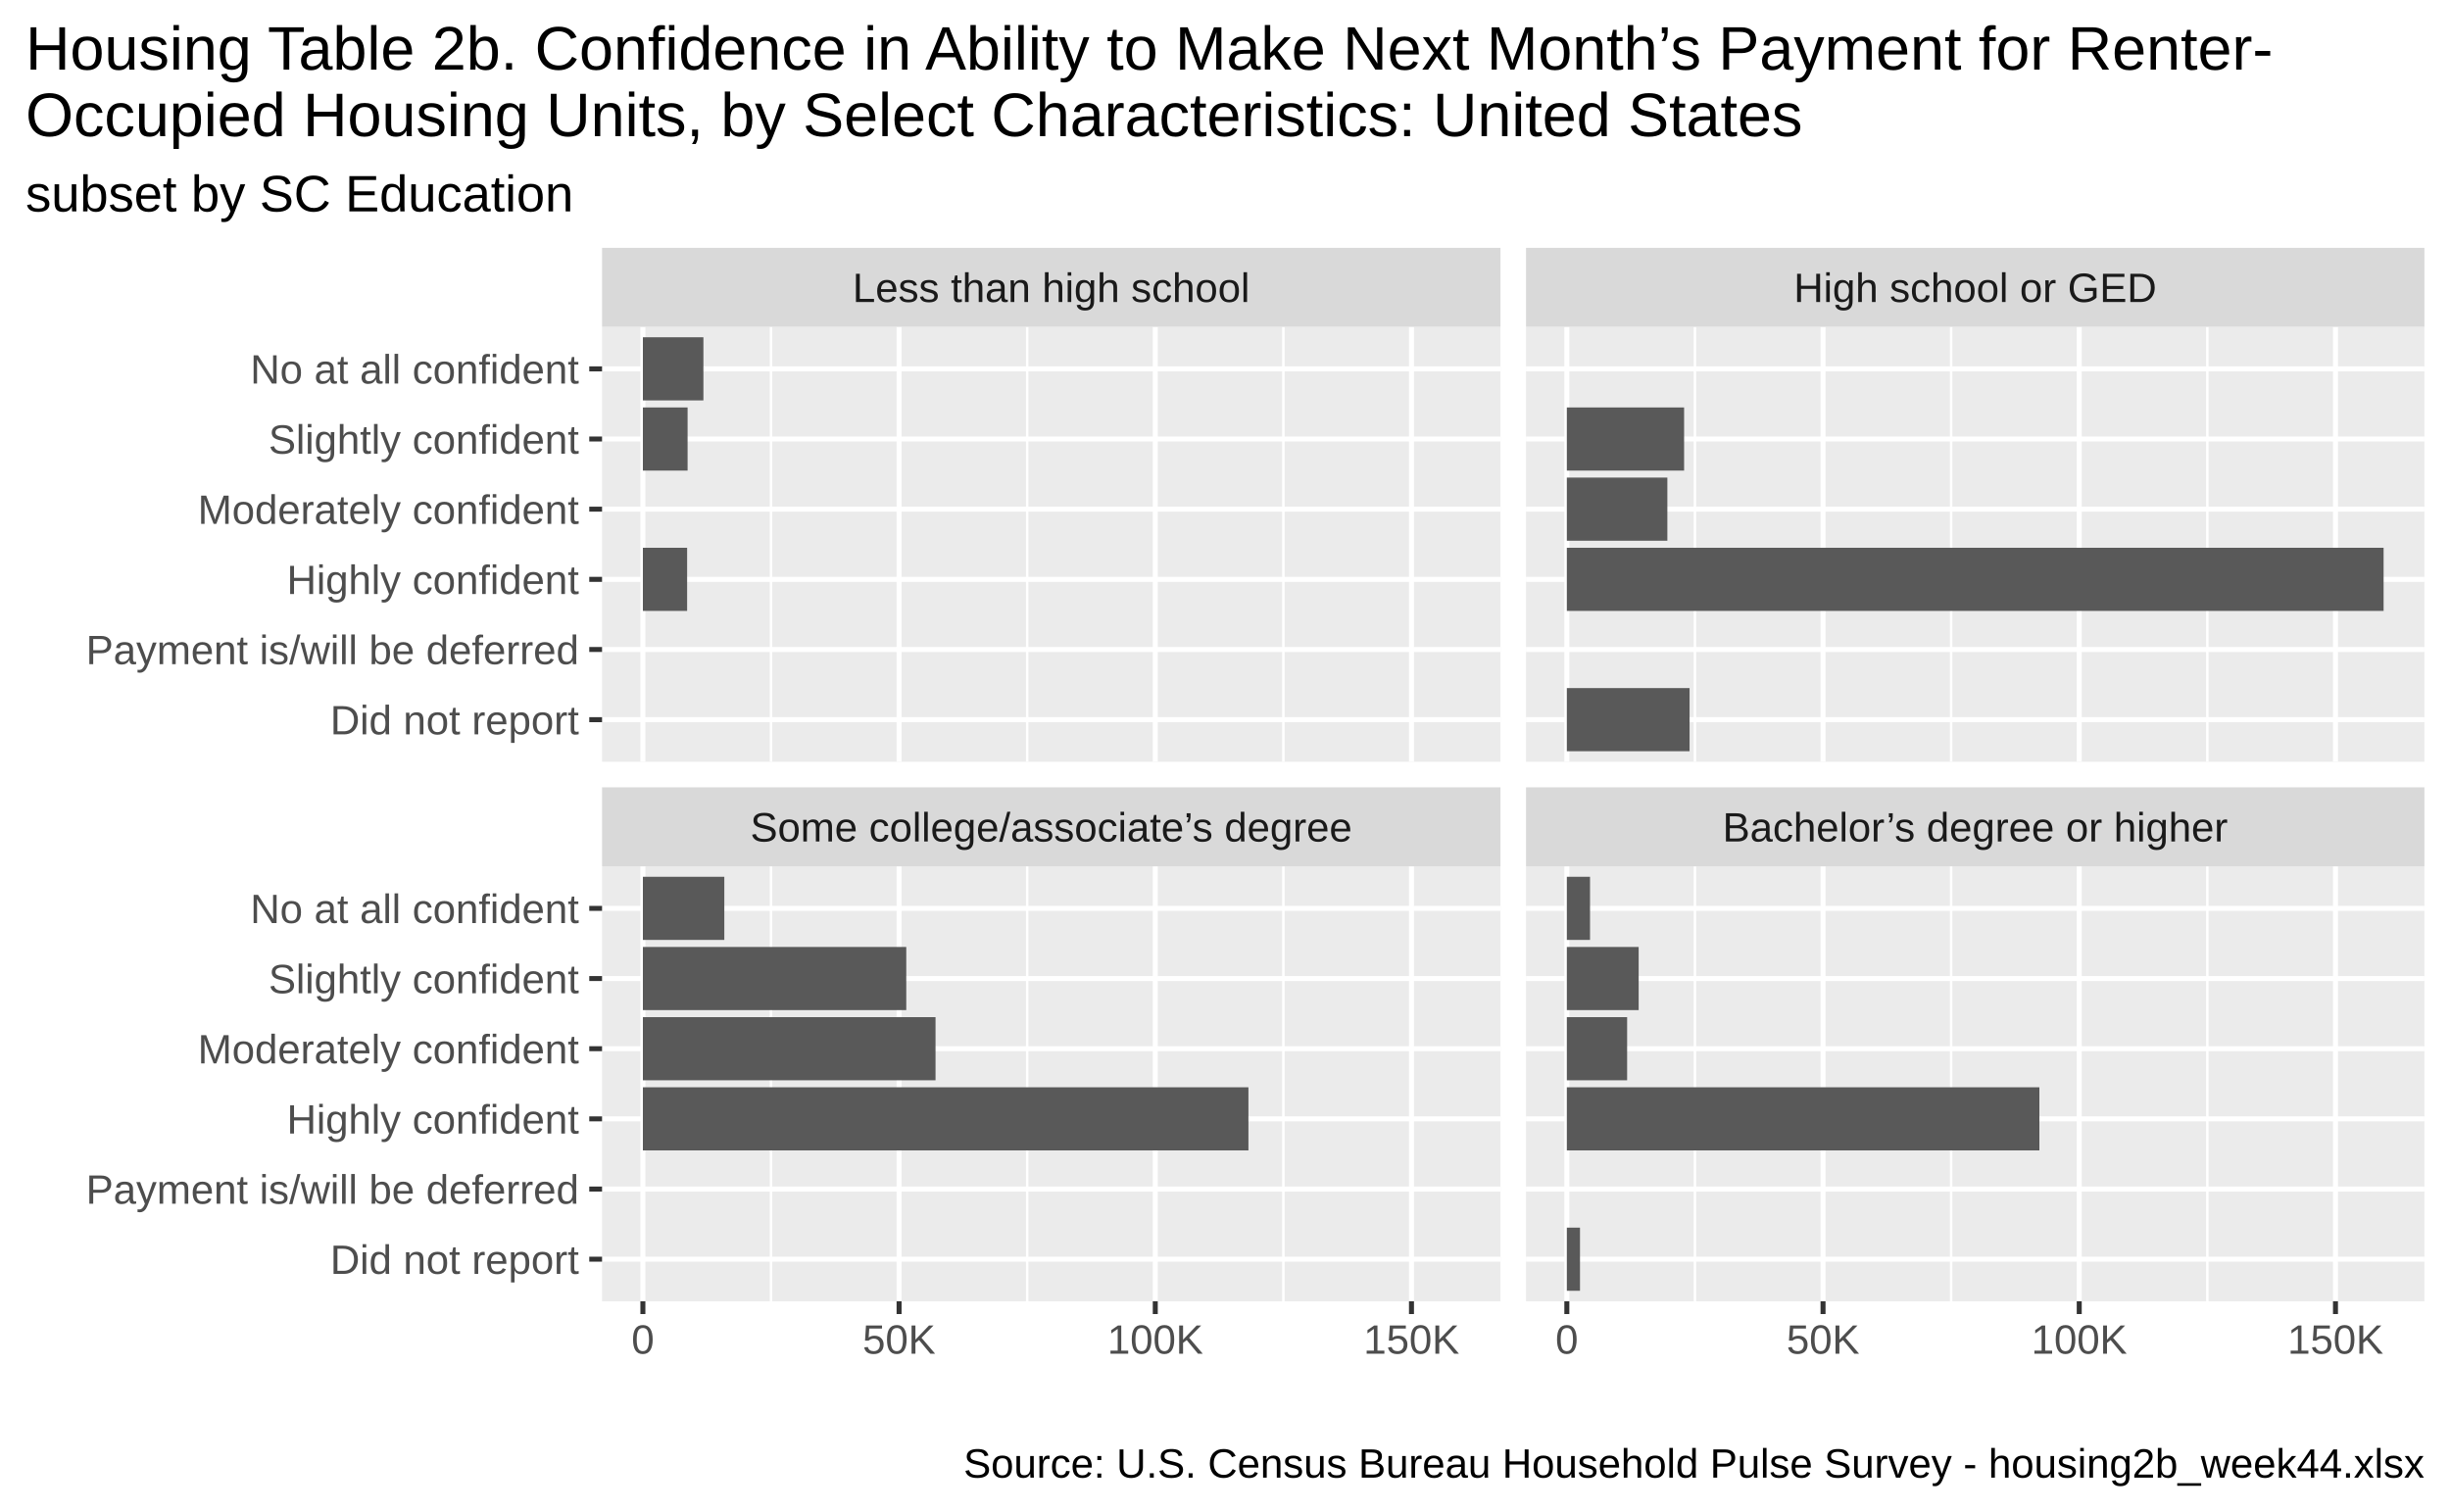
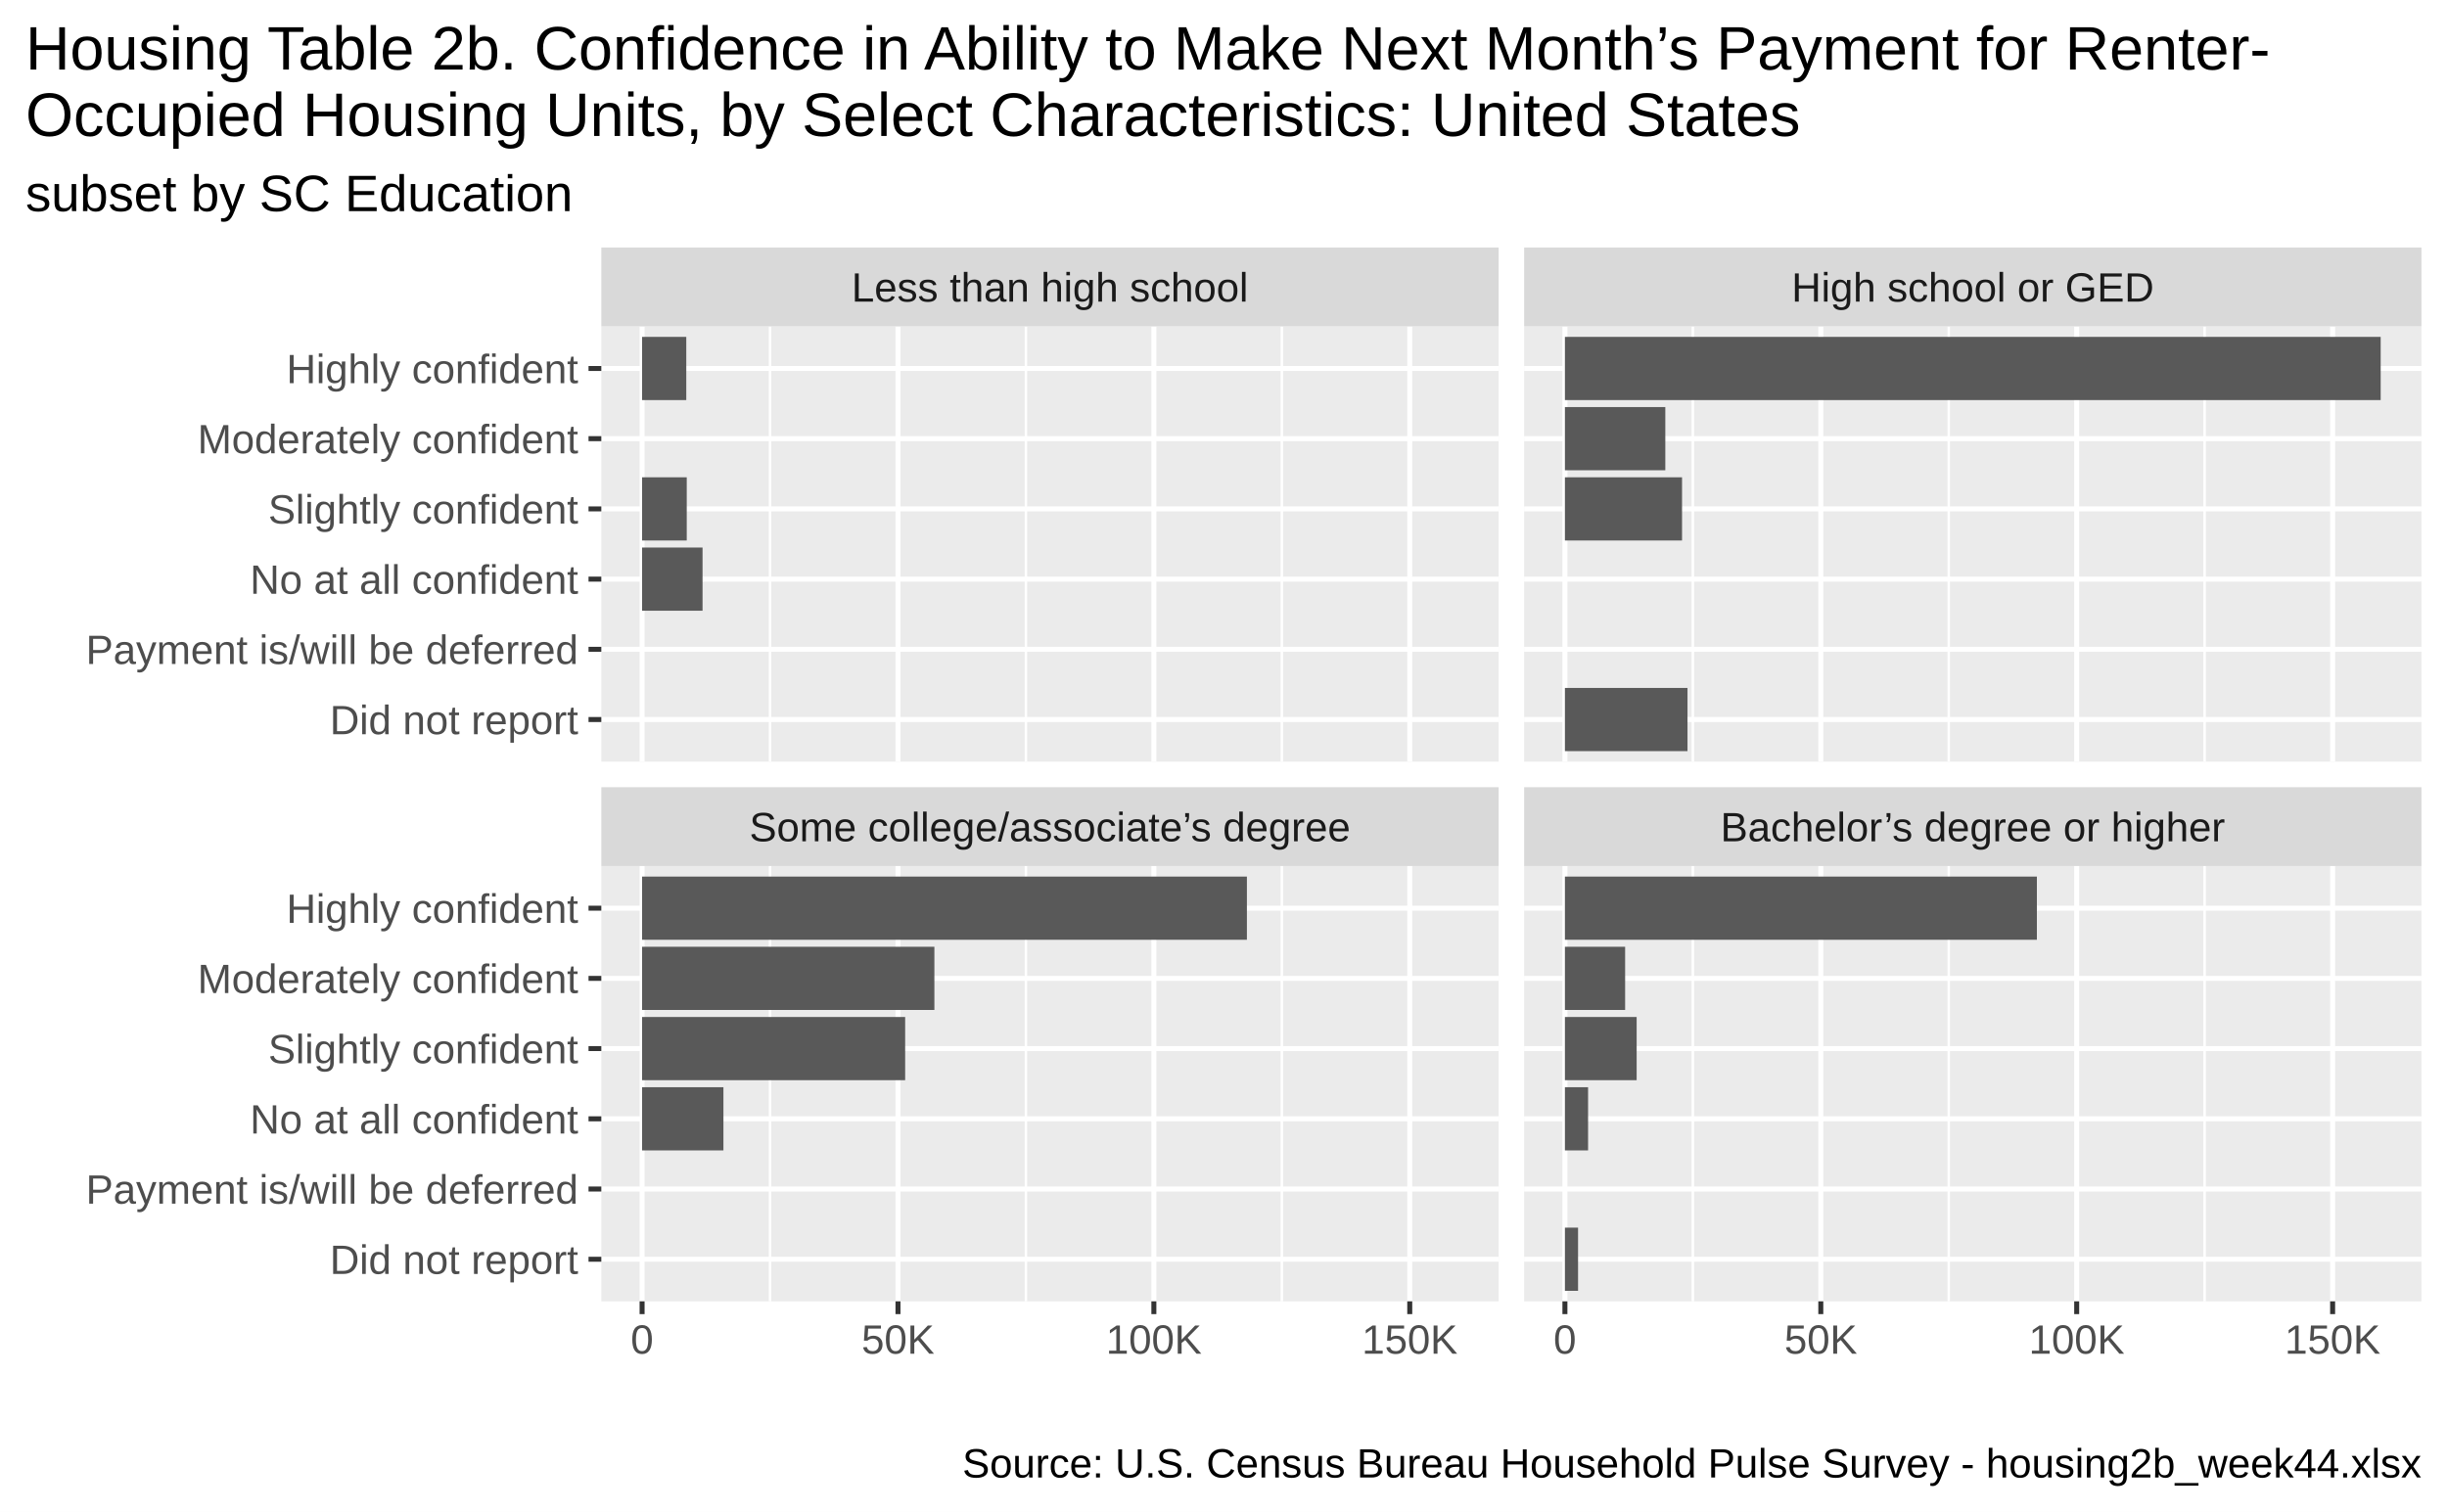
- <svg xmlns="http://www.w3.org/2000/svg" class="svglite" width="525.00pt" height="324.00pt" viewBox="0 0 525.00 324.00">
+ <svg xmlns="http://www.w3.org/2000/svg" class="svglite" width="525.00pt" height="324.38pt" viewBox="0 0 525.00 324.38">
  <defs>
    <style type="text/css">
    .svglite line, .svglite polyline, .svglite polygon, .svglite path, .svglite rect, .svglite circle {
      fill: none;
      stroke: #000000;
      stroke-linecap: round;
      stroke-linejoin: round;
      stroke-miterlimit: 10.00;
    }
    .svglite text {
      white-space: pre;
    }
  </style>
  </defs>
  <rect width="100%" height="100%" style="stroke: none; fill: #FFFFFF;" />
  <defs>
-     <clipPath id="cpMC4wMHw1MjUuMDB8MC4wMHwzMjQuMDA=">
-       <rect x="0.00" y="0.00" width="525.00" height="324.00" />
-     </clipPath>
-   </defs>
-   <g clip-path="url(#cpMC4wMHw1MjUuMDB8MC4wMHwzMjQuMDA=)">
-     <rect x="-0" y="0.00" width="525.00" height="324.00" style="stroke-width: 1.07; stroke: #FFFFFF; fill: #FFFFFF;" />
-   </g>
-   <defs>
-     <clipPath id="cpMTI5LjAxfDMyMS41Mnw3MC4wM3wxNjMuMjU=">
-       <rect x="129.01" y="70.03" width="192.52" height="93.23" />
-     </clipPath>
-   </defs>
-   <g clip-path="url(#cpMTI5LjAxfDMyMS41Mnw3MC4wM3wxNjMuMjU=)">
-     <rect x="129.01" y="70.03" width="192.52" height="93.23" style="stroke-width: 1.07; stroke: none; fill: #EBEBEB;" />
-     <polyline points="165.21,163.25 165.21,70.03 " style="stroke-width: 0.53; stroke: #FFFFFF; stroke-linecap: butt;" />
-     <polyline points="220.11,163.25 220.11,70.03 " style="stroke-width: 0.53; stroke: #FFFFFF; stroke-linecap: butt;" />
-     <polyline points="275.01,163.25 275.01,70.03 " style="stroke-width: 0.53; stroke: #FFFFFF; stroke-linecap: butt;" />
-     <polyline points="129.01,154.23 321.52,154.23 " style="stroke-width: 1.07; stroke: #FFFFFF; stroke-linecap: butt;" />
-     <polyline points="129.01,139.19 321.52,139.19 " style="stroke-width: 1.07; stroke: #FFFFFF; stroke-linecap: butt;" />
-     <polyline points="129.01,124.16 321.52,124.16 " style="stroke-width: 1.07; stroke: #FFFFFF; stroke-linecap: butt;" />
-     <polyline points="129.01,109.12 321.52,109.12 " style="stroke-width: 1.07; stroke: #FFFFFF; stroke-linecap: butt;" />
-     <polyline points="129.01,94.08 321.52,94.08 " style="stroke-width: 1.07; stroke: #FFFFFF; stroke-linecap: butt;" />
-     <polyline points="129.01,79.05 321.52,79.05 " style="stroke-width: 1.07; stroke: #FFFFFF; stroke-linecap: butt;" />
-     <polyline points="137.76,163.25 137.76,70.03 " style="stroke-width: 1.07; stroke: #FFFFFF; stroke-linecap: butt;" />
-     <polyline points="192.66,163.25 192.66,70.03 " style="stroke-width: 1.07; stroke: #FFFFFF; stroke-linecap: butt;" />
-     <polyline points="247.56,163.25 247.56,70.03 " style="stroke-width: 1.07; stroke: #FFFFFF; stroke-linecap: butt;" />
-     <polyline points="302.46,163.25 302.46,70.03 " style="stroke-width: 1.07; stroke: #FFFFFF; stroke-linecap: butt;" />
-     <rect x="137.76" y="147.46" width="0.00" height="13.53" style="stroke-width: 1.07; stroke: none; stroke-linecap: square; stroke-linejoin: miter; fill: #595959;" />
-     <rect x="137.76" y="117.39" width="9.48" height="13.53" style="stroke-width: 1.07; stroke: none; stroke-linecap: square; stroke-linejoin: miter; fill: #595959;" />
-     <rect x="137.76" y="102.35" width="0.00" height="13.53" style="stroke-width: 1.07; stroke: none; stroke-linecap: square; stroke-linejoin: miter; fill: #595959;" />
-     <rect x="137.76" y="72.28" width="12.97" height="13.53" style="stroke-width: 1.07; stroke: none; stroke-linecap: square; stroke-linejoin: miter; fill: #595959;" />
-     <rect x="137.76" y="132.43" width="0.00" height="13.53" style="stroke-width: 1.07; stroke: none; stroke-linecap: square; stroke-linejoin: miter; fill: #595959;" />
-     <rect x="137.76" y="87.32" width="9.58" height="13.53" style="stroke-width: 1.07; stroke: none; stroke-linecap: square; stroke-linejoin: miter; fill: #595959;" />
-   </g>
-   <g clip-path="url(#cpMC4wMHw1MjUuMDB8MC4wMHwzMjQuMDA=)">
- </g>
-   <defs>
-     <clipPath id="cpMTI5LjAxfDMyMS41MnwxODUuNjV8Mjc4Ljg3">
-       <rect x="129.01" y="185.65" width="192.52" height="93.23" />
-     </clipPath>
-   </defs>
-   <g clip-path="url(#cpMTI5LjAxfDMyMS41MnwxODUuNjV8Mjc4Ljg3)">
-     <rect x="129.01" y="185.65" width="192.52" height="93.23" style="stroke-width: 1.07; stroke: none; fill: #EBEBEB;" />
-     <polyline points="165.21,278.87 165.21,185.65 " style="stroke-width: 0.53; stroke: #FFFFFF; stroke-linecap: butt;" />
-     <polyline points="220.11,278.87 220.11,185.65 " style="stroke-width: 0.53; stroke: #FFFFFF; stroke-linecap: butt;" />
-     <polyline points="275.01,278.87 275.01,185.65 " style="stroke-width: 0.53; stroke: #FFFFFF; stroke-linecap: butt;" />
-     <polyline points="129.01,269.85 321.52,269.85 " style="stroke-width: 1.07; stroke: #FFFFFF; stroke-linecap: butt;" />
-     <polyline points="129.01,254.82 321.52,254.82 " style="stroke-width: 1.07; stroke: #FFFFFF; stroke-linecap: butt;" />
-     <polyline points="129.01,239.78 321.52,239.78 " style="stroke-width: 1.07; stroke: #FFFFFF; stroke-linecap: butt;" />
-     <polyline points="129.01,224.74 321.52,224.74 " style="stroke-width: 1.07; stroke: #FFFFFF; stroke-linecap: butt;" />
-     <polyline points="129.01,209.71 321.52,209.71 " style="stroke-width: 1.07; stroke: #FFFFFF; stroke-linecap: butt;" />
-     <polyline points="129.01,194.67 321.52,194.67 " style="stroke-width: 1.07; stroke: #FFFFFF; stroke-linecap: butt;" />
-     <polyline points="137.76,278.87 137.76,185.65 " style="stroke-width: 1.07; stroke: #FFFFFF; stroke-linecap: butt;" />
-     <polyline points="192.66,278.87 192.66,185.65 " style="stroke-width: 1.07; stroke: #FFFFFF; stroke-linecap: butt;" />
-     <polyline points="247.56,278.87 247.56,185.65 " style="stroke-width: 1.07; stroke: #FFFFFF; stroke-linecap: butt;" />
-     <polyline points="302.46,278.87 302.46,185.65 " style="stroke-width: 1.07; stroke: #FFFFFF; stroke-linecap: butt;" />
-     <rect x="137.76" y="263.09" width="0.00" height="13.53" style="stroke-width: 1.07; stroke: none; stroke-linecap: square; stroke-linejoin: miter; fill: #595959;" />
-     <rect x="137.76" y="233.01" width="129.76" height="13.53" style="stroke-width: 1.07; stroke: none; stroke-linecap: square; stroke-linejoin: miter; fill: #595959;" />
-     <rect x="137.76" y="217.98" width="62.71" height="13.53" style="stroke-width: 1.07; stroke: none; stroke-linecap: square; stroke-linejoin: miter; fill: #595959;" />
-     <rect x="137.76" y="187.90" width="17.45" height="13.53" style="stroke-width: 1.07; stroke: none; stroke-linecap: square; stroke-linejoin: miter; fill: #595959;" />
-     <rect x="137.76" y="248.05" width="0.00" height="13.53" style="stroke-width: 1.07; stroke: none; stroke-linecap: square; stroke-linejoin: miter; fill: #595959;" />
-     <rect x="137.76" y="202.94" width="56.44" height="13.53" style="stroke-width: 1.07; stroke: none; stroke-linecap: square; stroke-linejoin: miter; fill: #595959;" />
-   </g>
-   <g clip-path="url(#cpMC4wMHw1MjUuMDB8MC4wMHwzMjQuMDA=)">
- </g>
-   <defs>
-     <clipPath id="cpMzI3LjAwfDUxOS41Mnw3MC4wM3wxNjMuMjU=">
-       <rect x="327.00" y="70.03" width="192.52" height="93.23" />
-     </clipPath>
-   </defs>
-   <g clip-path="url(#cpMzI3LjAwfDUxOS41Mnw3MC4wM3wxNjMuMjU=)">
-     <rect x="327.00" y="70.03" width="192.52" height="93.23" style="stroke-width: 1.07; stroke: none; fill: #EBEBEB;" />
-     <polyline points="363.20,163.25 363.20,70.03 " style="stroke-width: 0.53; stroke: #FFFFFF; stroke-linecap: butt;" />
-     <polyline points="418.10,163.25 418.10,70.03 " style="stroke-width: 0.53; stroke: #FFFFFF; stroke-linecap: butt;" />
-     <polyline points="473.00,163.25 473.00,70.03 " style="stroke-width: 0.53; stroke: #FFFFFF; stroke-linecap: butt;" />
-     <polyline points="327.00,154.23 519.52,154.23 " style="stroke-width: 1.07; stroke: #FFFFFF; stroke-linecap: butt;" />
-     <polyline points="327.00,139.19 519.52,139.19 " style="stroke-width: 1.07; stroke: #FFFFFF; stroke-linecap: butt;" />
-     <polyline points="327.00,124.16 519.52,124.16 " style="stroke-width: 1.07; stroke: #FFFFFF; stroke-linecap: butt;" />
-     <polyline points="327.00,109.12 519.52,109.12 " style="stroke-width: 1.07; stroke: #FFFFFF; stroke-linecap: butt;" />
-     <polyline points="327.00,94.08 519.52,94.08 " style="stroke-width: 1.07; stroke: #FFFFFF; stroke-linecap: butt;" />
-     <polyline points="327.00,79.05 519.52,79.05 " style="stroke-width: 1.07; stroke: #FFFFFF; stroke-linecap: butt;" />
-     <polyline points="335.75,163.25 335.75,70.03 " style="stroke-width: 1.07; stroke: #FFFFFF; stroke-linecap: butt;" />
-     <polyline points="390.65,163.25 390.65,70.03 " style="stroke-width: 1.07; stroke: #FFFFFF; stroke-linecap: butt;" />
-     <polyline points="445.55,163.25 445.55,70.03 " style="stroke-width: 1.07; stroke: #FFFFFF; stroke-linecap: butt;" />
-     <polyline points="500.46,163.25 500.46,70.03 " style="stroke-width: 1.07; stroke: #FFFFFF; stroke-linecap: butt;" />
-     <rect x="335.75" y="147.46" width="26.30" height="13.53" style="stroke-width: 1.07; stroke: none; stroke-linecap: square; stroke-linejoin: miter; fill: #595959;" />
-     <rect x="335.75" y="117.39" width="175.02" height="13.53" style="stroke-width: 1.07; stroke: none; stroke-linecap: square; stroke-linejoin: miter; fill: #595959;" />
-     <rect x="335.75" y="102.35" width="21.54" height="13.53" style="stroke-width: 1.07; stroke: none; stroke-linecap: square; stroke-linejoin: miter; fill: #595959;" />
-     <rect x="335.75" y="72.28" width="0.00" height="13.53" style="stroke-width: 1.07; stroke: none; stroke-linecap: square; stroke-linejoin: miter; fill: #595959;" />
-     <rect x="335.75" y="132.43" width="0.00" height="13.53" style="stroke-width: 1.07; stroke: none; stroke-linecap: square; stroke-linejoin: miter; fill: #595959;" />
-     <rect x="335.75" y="87.32" width="25.13" height="13.53" style="stroke-width: 1.07; stroke: none; stroke-linecap: square; stroke-linejoin: miter; fill: #595959;" />
-   </g>
-   <g clip-path="url(#cpMC4wMHw1MjUuMDB8MC4wMHwzMjQuMDA=)">
- </g>
-   <defs>
-     <clipPath id="cpMzI3LjAwfDUxOS41MnwxODUuNjV8Mjc4Ljg3">
-       <rect x="327.00" y="185.65" width="192.52" height="93.23" />
-     </clipPath>
-   </defs>
-   <g clip-path="url(#cpMzI3LjAwfDUxOS41MnwxODUuNjV8Mjc4Ljg3)">
-     <rect x="327.00" y="185.65" width="192.52" height="93.23" style="stroke-width: 1.07; stroke: none; fill: #EBEBEB;" />
-     <polyline points="363.20,278.87 363.20,185.65 " style="stroke-width: 0.53; stroke: #FFFFFF; stroke-linecap: butt;" />
-     <polyline points="418.10,278.87 418.10,185.65 " style="stroke-width: 0.53; stroke: #FFFFFF; stroke-linecap: butt;" />
-     <polyline points="473.00,278.87 473.00,185.65 " style="stroke-width: 0.53; stroke: #FFFFFF; stroke-linecap: butt;" />
-     <polyline points="327.00,269.85 519.52,269.85 " style="stroke-width: 1.07; stroke: #FFFFFF; stroke-linecap: butt;" />
-     <polyline points="327.00,254.82 519.52,254.82 " style="stroke-width: 1.07; stroke: #FFFFFF; stroke-linecap: butt;" />
-     <polyline points="327.00,239.78 519.52,239.78 " style="stroke-width: 1.07; stroke: #FFFFFF; stroke-linecap: butt;" />
-     <polyline points="327.00,224.74 519.52,224.74 " style="stroke-width: 1.07; stroke: #FFFFFF; stroke-linecap: butt;" />
-     <polyline points="327.00,209.71 519.52,209.71 " style="stroke-width: 1.07; stroke: #FFFFFF; stroke-linecap: butt;" />
-     <polyline points="327.00,194.67 519.52,194.67 " style="stroke-width: 1.07; stroke: #FFFFFF; stroke-linecap: butt;" />
-     <polyline points="335.75,278.87 335.75,185.65 " style="stroke-width: 1.07; stroke: #FFFFFF; stroke-linecap: butt;" />
-     <polyline points="390.65,278.87 390.65,185.65 " style="stroke-width: 1.07; stroke: #FFFFFF; stroke-linecap: butt;" />
-     <polyline points="445.55,278.87 445.55,185.65 " style="stroke-width: 1.07; stroke: #FFFFFF; stroke-linecap: butt;" />
-     <polyline points="500.46,278.87 500.46,185.65 " style="stroke-width: 1.07; stroke: #FFFFFF; stroke-linecap: butt;" />
-     <rect x="335.75" y="263.09" width="2.82" height="13.53" style="stroke-width: 1.07; stroke: none; stroke-linecap: square; stroke-linejoin: miter; fill: #595959;" />
-     <rect x="335.75" y="233.01" width="101.26" height="13.53" style="stroke-width: 1.07; stroke: none; stroke-linecap: square; stroke-linejoin: miter; fill: #595959;" />
-     <rect x="335.75" y="217.98" width="12.92" height="13.53" style="stroke-width: 1.07; stroke: none; stroke-linecap: square; stroke-linejoin: miter; fill: #595959;" />
-     <rect x="335.75" y="187.90" width="4.97" height="13.53" style="stroke-width: 1.07; stroke: none; stroke-linecap: square; stroke-linejoin: miter; fill: #595959;" />
-     <rect x="335.75" y="248.05" width="0.00" height="13.53" style="stroke-width: 1.07; stroke: none; stroke-linecap: square; stroke-linejoin: miter; fill: #595959;" />
-     <rect x="335.75" y="202.94" width="15.39" height="13.53" style="stroke-width: 1.07; stroke: none; stroke-linecap: square; stroke-linejoin: miter; fill: #595959;" />
-   </g>
-   <g clip-path="url(#cpMC4wMHw1MjUuMDB8MC4wMHwzMjQuMDA=)">
- </g>
-   <defs>
-     <clipPath id="cpMTI5LjAxfDMyMS41MnwxNjguNzN8MTg1LjY1">
-       <rect x="129.01" y="168.73" width="192.52" height="16.92" />
-     </clipPath>
-   </defs>
-   <g clip-path="url(#cpMTI5LjAxfDMyMS41MnwxNjguNzN8MTg1LjY1)">
-     <rect x="129.01" y="168.73" width="192.52" height="16.92" style="stroke-width: 1.07; stroke: none; fill: #D9D9D9;" />
-     <text x="225.26" y="180.34" text-anchor="middle" style="font-size: 8.80px;fill: #1A1A1A; font-family: &quot;Arial&quot;;" textLength="129.00px" lengthAdjust="spacingAndGlyphs">Some college/associate’s degree</text>
-   </g>
-   <g clip-path="url(#cpMC4wMHw1MjUuMDB8MC4wMHwzMjQuMDA=)">
- </g>
-   <defs>
-     <clipPath id="cpMzI3LjAwfDUxOS41MnwxNjguNzN8MTg1LjY1">
-       <rect x="327.00" y="168.73" width="192.52" height="16.92" />
-     </clipPath>
-   </defs>
-   <g clip-path="url(#cpMzI3LjAwfDUxOS41MnwxNjguNzN8MTg1LjY1)">
-     <rect x="327.00" y="168.73" width="192.52" height="16.92" style="stroke-width: 1.07; stroke: none; fill: #D9D9D9;" />
-     <text x="423.26" y="180.34" text-anchor="middle" style="font-size: 8.80px;fill: #1A1A1A; font-family: &quot;Arial&quot;;" textLength="108.30px" lengthAdjust="spacingAndGlyphs">Bachelor’s degree or higher</text>
-   </g>
-   <g clip-path="url(#cpMC4wMHw1MjUuMDB8MC4wMHwzMjQuMDA=)">
+     <clipPath id="cpMC4wMHw1MjUuMDB8MC4wMHwzMjQuMzg=">
+       <rect x="0.00" y="0.00" width="525.00" height="324.38" />
+     </clipPath>
+   </defs>
+   <g clip-path="url(#cpMC4wMHw1MjUuMDB8MC4wMHwzMjQuMzg=)">
+     <rect x="-0" y="-0" width="525.00" height="324.38" style="stroke-width: 1.07; stroke: #FFFFFF; fill: #FFFFFF;" />
+   </g>
+   <defs>
+     <clipPath id="cpMTI5LjAxfDMyMS41Mnw3MC4wM3wxNjMuNDQ=">
+       <rect x="129.01" y="70.03" width="192.52" height="93.41" />
+     </clipPath>
+   </defs>
+   <g clip-path="url(#cpMTI5LjAxfDMyMS41Mnw3MC4wM3wxNjMuNDQ=)">
+     <rect x="129.01" y="70.03" width="192.52" height="93.41" style="stroke-width: 1.07; stroke: none; fill: #EBEBEB;" />
+     <polyline points="165.21,163.44 165.21,70.03 " style="stroke-width: 0.53; stroke: #FFFFFF; stroke-linecap: butt;" />
+     <polyline points="220.11,163.44 220.11,70.03 " style="stroke-width: 0.53; stroke: #FFFFFF; stroke-linecap: butt;" />
+     <polyline points="275.01,163.44 275.01,70.03 " style="stroke-width: 0.53; stroke: #FFFFFF; stroke-linecap: butt;" />
+     <polyline points="129.01,154.40 321.52,154.40 " style="stroke-width: 1.07; stroke: #FFFFFF; stroke-linecap: butt;" />
+     <polyline points="129.01,139.33 321.52,139.33 " style="stroke-width: 1.07; stroke: #FFFFFF; stroke-linecap: butt;" />
+     <polyline points="129.01,124.27 321.52,124.27 " style="stroke-width: 1.07; stroke: #FFFFFF; stroke-linecap: butt;" />
+     <polyline points="129.01,109.20 321.52,109.20 " style="stroke-width: 1.07; stroke: #FFFFFF; stroke-linecap: butt;" />
+     <polyline points="129.01,94.13 321.52,94.13 " style="stroke-width: 1.07; stroke: #FFFFFF; stroke-linecap: butt;" />
+     <polyline points="129.01,79.07 321.52,79.07 " style="stroke-width: 1.07; stroke: #FFFFFF; stroke-linecap: butt;" />
+     <polyline points="137.76,163.44 137.76,70.03 " style="stroke-width: 1.07; stroke: #FFFFFF; stroke-linecap: butt;" />
+     <polyline points="192.66,163.44 192.66,70.03 " style="stroke-width: 1.07; stroke: #FFFFFF; stroke-linecap: butt;" />
+     <polyline points="247.56,163.44 247.56,70.03 " style="stroke-width: 1.07; stroke: #FFFFFF; stroke-linecap: butt;" />
+     <polyline points="302.46,163.44 302.46,70.03 " style="stroke-width: 1.07; stroke: #FFFFFF; stroke-linecap: butt;" />
+     <rect x="137.76" y="147.62" width="0.00" height="13.56" style="stroke-width: 1.07; stroke: none; stroke-linecap: square; stroke-linejoin: miter; fill: #595959;" />
+     <rect x="137.76" y="72.29" width="9.48" height="13.56" style="stroke-width: 1.07; stroke: none; stroke-linecap: square; stroke-linejoin: miter; fill: #595959;" />
+     <rect x="137.76" y="87.35" width="0.00" height="13.56" style="stroke-width: 1.07; stroke: none; stroke-linecap: square; stroke-linejoin: miter; fill: #595959;" />
+     <rect x="137.76" y="117.49" width="12.97" height="13.56" style="stroke-width: 1.07; stroke: none; stroke-linecap: square; stroke-linejoin: miter; fill: #595959;" />
+     <rect x="137.76" y="132.55" width="0.00" height="13.56" style="stroke-width: 1.07; stroke: none; stroke-linecap: square; stroke-linejoin: miter; fill: #595959;" />
+     <rect x="137.76" y="102.42" width="9.58" height="13.56" style="stroke-width: 1.07; stroke: none; stroke-linecap: square; stroke-linejoin: miter; fill: #595959;" />
+   </g>
+   <g clip-path="url(#cpMC4wMHw1MjUuMDB8MC4wMHwzMjQuMzg=)">
+ </g>
+   <defs>
+     <clipPath id="cpMTI5LjAxfDMyMS41MnwxODUuODR8Mjc5LjI1">
+       <rect x="129.01" y="185.84" width="192.52" height="93.41" />
+     </clipPath>
+   </defs>
+   <g clip-path="url(#cpMTI5LjAxfDMyMS41MnwxODUuODR8Mjc5LjI1)">
+     <rect x="129.01" y="185.84" width="192.52" height="93.41" style="stroke-width: 1.07; stroke: none; fill: #EBEBEB;" />
+     <polyline points="165.21,279.25 165.21,185.84 " style="stroke-width: 0.53; stroke: #FFFFFF; stroke-linecap: butt;" />
+     <polyline points="220.11,279.25 220.11,185.84 " style="stroke-width: 0.53; stroke: #FFFFFF; stroke-linecap: butt;" />
+     <polyline points="275.01,279.25 275.01,185.84 " style="stroke-width: 0.53; stroke: #FFFFFF; stroke-linecap: butt;" />
+     <polyline points="129.01,270.21 321.52,270.21 " style="stroke-width: 1.07; stroke: #FFFFFF; stroke-linecap: butt;" />
+     <polyline points="129.01,255.14 321.52,255.14 " style="stroke-width: 1.07; stroke: #FFFFFF; stroke-linecap: butt;" />
+     <polyline points="129.01,240.08 321.52,240.08 " style="stroke-width: 1.07; stroke: #FFFFFF; stroke-linecap: butt;" />
+     <polyline points="129.01,225.01 321.52,225.01 " style="stroke-width: 1.07; stroke: #FFFFFF; stroke-linecap: butt;" />
+     <polyline points="129.01,209.94 321.52,209.94 " style="stroke-width: 1.07; stroke: #FFFFFF; stroke-linecap: butt;" />
+     <polyline points="129.01,194.88 321.52,194.88 " style="stroke-width: 1.07; stroke: #FFFFFF; stroke-linecap: butt;" />
+     <polyline points="137.76,279.25 137.76,185.84 " style="stroke-width: 1.07; stroke: #FFFFFF; stroke-linecap: butt;" />
+     <polyline points="192.66,279.25 192.66,185.84 " style="stroke-width: 1.07; stroke: #FFFFFF; stroke-linecap: butt;" />
+     <polyline points="247.56,279.25 247.56,185.84 " style="stroke-width: 1.07; stroke: #FFFFFF; stroke-linecap: butt;" />
+     <polyline points="302.46,279.25 302.46,185.84 " style="stroke-width: 1.07; stroke: #FFFFFF; stroke-linecap: butt;" />
+     <rect x="137.76" y="263.43" width="0.00" height="13.56" style="stroke-width: 1.07; stroke: none; stroke-linecap: square; stroke-linejoin: miter; fill: #595959;" />
+     <rect x="137.76" y="188.10" width="129.76" height="13.56" style="stroke-width: 1.07; stroke: none; stroke-linecap: square; stroke-linejoin: miter; fill: #595959;" />
+     <rect x="137.76" y="203.16" width="62.71" height="13.56" style="stroke-width: 1.07; stroke: none; stroke-linecap: square; stroke-linejoin: miter; fill: #595959;" />
+     <rect x="137.76" y="233.30" width="17.45" height="13.56" style="stroke-width: 1.07; stroke: none; stroke-linecap: square; stroke-linejoin: miter; fill: #595959;" />
+     <rect x="137.76" y="248.36" width="0.00" height="13.56" style="stroke-width: 1.07; stroke: none; stroke-linecap: square; stroke-linejoin: miter; fill: #595959;" />
+     <rect x="137.76" y="218.23" width="56.44" height="13.56" style="stroke-width: 1.07; stroke: none; stroke-linecap: square; stroke-linejoin: miter; fill: #595959;" />
+   </g>
+   <g clip-path="url(#cpMC4wMHw1MjUuMDB8MC4wMHwzMjQuMzg=)">
+ </g>
+   <defs>
+     <clipPath id="cpMzI3LjAwfDUxOS41Mnw3MC4wM3wxNjMuNDQ=">
+       <rect x="327.00" y="70.03" width="192.52" height="93.41" />
+     </clipPath>
+   </defs>
+   <g clip-path="url(#cpMzI3LjAwfDUxOS41Mnw3MC4wM3wxNjMuNDQ=)">
+     <rect x="327.00" y="70.03" width="192.52" height="93.41" style="stroke-width: 1.07; stroke: none; fill: #EBEBEB;" />
+     <polyline points="363.20,163.44 363.20,70.03 " style="stroke-width: 0.53; stroke: #FFFFFF; stroke-linecap: butt;" />
+     <polyline points="418.10,163.44 418.10,70.03 " style="stroke-width: 0.53; stroke: #FFFFFF; stroke-linecap: butt;" />
+     <polyline points="473.00,163.44 473.00,70.03 " style="stroke-width: 0.53; stroke: #FFFFFF; stroke-linecap: butt;" />
+     <polyline points="327.00,154.40 519.52,154.40 " style="stroke-width: 1.07; stroke: #FFFFFF; stroke-linecap: butt;" />
+     <polyline points="327.00,139.33 519.52,139.33 " style="stroke-width: 1.07; stroke: #FFFFFF; stroke-linecap: butt;" />
+     <polyline points="327.00,124.27 519.52,124.27 " style="stroke-width: 1.07; stroke: #FFFFFF; stroke-linecap: butt;" />
+     <polyline points="327.00,109.20 519.52,109.20 " style="stroke-width: 1.07; stroke: #FFFFFF; stroke-linecap: butt;" />
+     <polyline points="327.00,94.13 519.52,94.13 " style="stroke-width: 1.07; stroke: #FFFFFF; stroke-linecap: butt;" />
+     <polyline points="327.00,79.07 519.52,79.07 " style="stroke-width: 1.07; stroke: #FFFFFF; stroke-linecap: butt;" />
+     <polyline points="335.75,163.44 335.75,70.03 " style="stroke-width: 1.07; stroke: #FFFFFF; stroke-linecap: butt;" />
+     <polyline points="390.65,163.44 390.65,70.03 " style="stroke-width: 1.07; stroke: #FFFFFF; stroke-linecap: butt;" />
+     <polyline points="445.55,163.44 445.55,70.03 " style="stroke-width: 1.07; stroke: #FFFFFF; stroke-linecap: butt;" />
+     <polyline points="500.46,163.44 500.46,70.03 " style="stroke-width: 1.07; stroke: #FFFFFF; stroke-linecap: butt;" />
+     <rect x="335.75" y="147.62" width="26.30" height="13.56" style="stroke-width: 1.07; stroke: none; stroke-linecap: square; stroke-linejoin: miter; fill: #595959;" />
+     <rect x="335.75" y="72.29" width="175.02" height="13.56" style="stroke-width: 1.07; stroke: none; stroke-linecap: square; stroke-linejoin: miter; fill: #595959;" />
+     <rect x="335.75" y="87.35" width="21.54" height="13.56" style="stroke-width: 1.07; stroke: none; stroke-linecap: square; stroke-linejoin: miter; fill: #595959;" />
+     <rect x="335.75" y="117.49" width="0.00" height="13.56" style="stroke-width: 1.07; stroke: none; stroke-linecap: square; stroke-linejoin: miter; fill: #595959;" />
+     <rect x="335.75" y="132.55" width="0.00" height="13.56" style="stroke-width: 1.07; stroke: none; stroke-linecap: square; stroke-linejoin: miter; fill: #595959;" />
+     <rect x="335.75" y="102.42" width="25.13" height="13.56" style="stroke-width: 1.07; stroke: none; stroke-linecap: square; stroke-linejoin: miter; fill: #595959;" />
+   </g>
+   <g clip-path="url(#cpMC4wMHw1MjUuMDB8MC4wMHwzMjQuMzg=)">
+ </g>
+   <defs>
+     <clipPath id="cpMzI3LjAwfDUxOS41MnwxODUuODR8Mjc5LjI1">
+       <rect x="327.00" y="185.84" width="192.52" height="93.41" />
+     </clipPath>
+   </defs>
+   <g clip-path="url(#cpMzI3LjAwfDUxOS41MnwxODUuODR8Mjc5LjI1)">
+     <rect x="327.00" y="185.84" width="192.52" height="93.41" style="stroke-width: 1.07; stroke: none; fill: #EBEBEB;" />
+     <polyline points="363.20,279.25 363.20,185.84 " style="stroke-width: 0.53; stroke: #FFFFFF; stroke-linecap: butt;" />
+     <polyline points="418.10,279.25 418.10,185.84 " style="stroke-width: 0.53; stroke: #FFFFFF; stroke-linecap: butt;" />
+     <polyline points="473.00,279.25 473.00,185.84 " style="stroke-width: 0.53; stroke: #FFFFFF; stroke-linecap: butt;" />
+     <polyline points="327.00,270.21 519.52,270.21 " style="stroke-width: 1.07; stroke: #FFFFFF; stroke-linecap: butt;" />
+     <polyline points="327.00,255.14 519.52,255.14 " style="stroke-width: 1.07; stroke: #FFFFFF; stroke-linecap: butt;" />
+     <polyline points="327.00,240.08 519.52,240.08 " style="stroke-width: 1.07; stroke: #FFFFFF; stroke-linecap: butt;" />
+     <polyline points="327.00,225.01 519.52,225.01 " style="stroke-width: 1.07; stroke: #FFFFFF; stroke-linecap: butt;" />
+     <polyline points="327.00,209.94 519.52,209.94 " style="stroke-width: 1.07; stroke: #FFFFFF; stroke-linecap: butt;" />
+     <polyline points="327.00,194.88 519.52,194.88 " style="stroke-width: 1.07; stroke: #FFFFFF; stroke-linecap: butt;" />
+     <polyline points="335.75,279.25 335.75,185.84 " style="stroke-width: 1.07; stroke: #FFFFFF; stroke-linecap: butt;" />
+     <polyline points="390.65,279.25 390.65,185.84 " style="stroke-width: 1.07; stroke: #FFFFFF; stroke-linecap: butt;" />
+     <polyline points="445.55,279.25 445.55,185.84 " style="stroke-width: 1.07; stroke: #FFFFFF; stroke-linecap: butt;" />
+     <polyline points="500.46,279.25 500.46,185.84 " style="stroke-width: 1.07; stroke: #FFFFFF; stroke-linecap: butt;" />
+     <rect x="335.75" y="263.43" width="2.82" height="13.56" style="stroke-width: 1.07; stroke: none; stroke-linecap: square; stroke-linejoin: miter; fill: #595959;" />
+     <rect x="335.75" y="188.10" width="101.26" height="13.56" style="stroke-width: 1.07; stroke: none; stroke-linecap: square; stroke-linejoin: miter; fill: #595959;" />
+     <rect x="335.75" y="203.16" width="12.92" height="13.56" style="stroke-width: 1.07; stroke: none; stroke-linecap: square; stroke-linejoin: miter; fill: #595959;" />
+     <rect x="335.75" y="233.30" width="4.97" height="13.56" style="stroke-width: 1.07; stroke: none; stroke-linecap: square; stroke-linejoin: miter; fill: #595959;" />
+     <rect x="335.75" y="248.36" width="0.00" height="13.56" style="stroke-width: 1.07; stroke: none; stroke-linecap: square; stroke-linejoin: miter; fill: #595959;" />
+     <rect x="335.75" y="218.23" width="15.39" height="13.56" style="stroke-width: 1.07; stroke: none; stroke-linecap: square; stroke-linejoin: miter; fill: #595959;" />
+   </g>
+   <g clip-path="url(#cpMC4wMHw1MjUuMDB8MC4wMHwzMjQuMzg=)">
+ </g>
+   <defs>
+     <clipPath id="cpMTI5LjAxfDMyMS41MnwxNjguOTJ8MTg1Ljg0">
+       <rect x="129.01" y="168.92" width="192.52" height="16.92" />
+     </clipPath>
+   </defs>
+   <g clip-path="url(#cpMTI5LjAxfDMyMS41MnwxNjguOTJ8MTg1Ljg0)">
+     <rect x="129.01" y="168.92" width="192.52" height="16.92" style="stroke-width: 1.07; stroke: none; fill: #D9D9D9;" />
+     <text x="225.26" y="180.53" text-anchor="middle" style="font-size: 8.80px;fill: #1A1A1A; font-family: &quot;Arial&quot;;" textLength="129.00px" lengthAdjust="spacingAndGlyphs">Some college/associate’s degree</text>
+   </g>
+   <g clip-path="url(#cpMC4wMHw1MjUuMDB8MC4wMHwzMjQuMzg=)">
+ </g>
+   <defs>
+     <clipPath id="cpMzI3LjAwfDUxOS41MnwxNjguOTJ8MTg1Ljg0">
+       <rect x="327.00" y="168.92" width="192.52" height="16.92" />
+     </clipPath>
+   </defs>
+   <g clip-path="url(#cpMzI3LjAwfDUxOS41MnwxNjguOTJ8MTg1Ljg0)">
+     <rect x="327.00" y="168.92" width="192.52" height="16.92" style="stroke-width: 1.07; stroke: none; fill: #D9D9D9;" />
+     <text x="423.26" y="180.53" text-anchor="middle" style="font-size: 8.80px;fill: #1A1A1A; font-family: &quot;Arial&quot;;" textLength="108.30px" lengthAdjust="spacingAndGlyphs">Bachelor’s degree or higher</text>
+   </g>
+   <g clip-path="url(#cpMC4wMHw1MjUuMDB8MC4wMHwzMjQuMzg=)">
</g>
  <defs>
    <clipPath id="cpMTI5LjAxfDMyMS41Mnw1My4xMXw3MC4wMw==">
      <rect x="129.01" y="53.11" width="192.52" height="16.92" />
    </clipPath>
  </defs>
  <g clip-path="url(#cpMTI5LjAxfDMyMS41Mnw1My4xMXw3MC4wMw==)">
    <rect x="129.01" y="53.11" width="192.52" height="16.92" style="stroke-width: 1.07; stroke: none; fill: #D9D9D9;" />
    <text x="225.26" y="64.72" text-anchor="middle" style="font-size: 8.80px;fill: #1A1A1A; font-family: &quot;Arial&quot;;" textLength="85.15px" lengthAdjust="spacingAndGlyphs">Less than high school</text>
  </g>
-   <g clip-path="url(#cpMC4wMHw1MjUuMDB8MC4wMHwzMjQuMDA=)">
+   <g clip-path="url(#cpMC4wMHw1MjUuMDB8MC4wMHwzMjQuMzg=)">
</g>
  <defs>
    <clipPath id="cpMzI3LjAwfDUxOS41Mnw1My4xMXw3MC4wMw==">
      <rect x="327.00" y="53.11" width="192.52" height="16.92" />
    </clipPath>
  </defs>
  <g clip-path="url(#cpMzI3LjAwfDUxOS41Mnw1My4xMXw3MC4wMw==)">
    <rect x="327.00" y="53.11" width="192.52" height="16.92" style="stroke-width: 1.07; stroke: none; fill: #D9D9D9;" />
    <text x="423.26" y="64.72" text-anchor="middle" style="font-size: 8.80px;fill: #1A1A1A; font-family: &quot;Arial&quot;;" textLength="77.77px" lengthAdjust="spacingAndGlyphs">High school or GED</text>
  </g>
-   <g clip-path="url(#cpMC4wMHw1MjUuMDB8MC4wMHwzMjQuMDA=)">
-     <polyline points="137.76,281.61 137.76,278.87 " style="stroke-width: 1.07; stroke: #333333; stroke-linecap: butt;" />
-     <polyline points="192.66,281.61 192.66,278.87 " style="stroke-width: 1.07; stroke: #333333; stroke-linecap: butt;" />
-     <polyline points="247.56,281.61 247.56,278.87 " style="stroke-width: 1.07; stroke: #333333; stroke-linecap: butt;" />
-     <polyline points="302.46,281.61 302.46,278.87 " style="stroke-width: 1.07; stroke: #333333; stroke-linecap: butt;" />
-     <text x="137.76" y="290.11" text-anchor="middle" style="font-size: 8.80px;fill: #4D4D4D; font-family: &quot;Arial&quot;;" textLength="4.90px" lengthAdjust="spacingAndGlyphs">0</text>
-     <text x="192.66" y="290.11" text-anchor="middle" style="font-size: 8.80px;fill: #4D4D4D; font-family: &quot;Arial&quot;;" textLength="15.66px" lengthAdjust="spacingAndGlyphs">50K</text>
-     <text x="247.56" y="290.11" text-anchor="middle" style="font-size: 8.80px;fill: #4D4D4D; font-family: &quot;Arial&quot;;" textLength="20.56px" lengthAdjust="spacingAndGlyphs">100K</text>
-     <text x="302.46" y="290.11" text-anchor="middle" style="font-size: 8.80px;fill: #4D4D4D; font-family: &quot;Arial&quot;;" textLength="20.56px" lengthAdjust="spacingAndGlyphs">150K</text>
-     <polyline points="335.75,281.61 335.75,278.87 " style="stroke-width: 1.07; stroke: #333333; stroke-linecap: butt;" />
-     <polyline points="390.65,281.61 390.65,278.87 " style="stroke-width: 1.07; stroke: #333333; stroke-linecap: butt;" />
-     <polyline points="445.55,281.61 445.55,278.87 " style="stroke-width: 1.07; stroke: #333333; stroke-linecap: butt;" />
-     <polyline points="500.46,281.61 500.46,278.87 " style="stroke-width: 1.07; stroke: #333333; stroke-linecap: butt;" />
-     <text x="335.75" y="290.11" text-anchor="middle" style="font-size: 8.80px;fill: #4D4D4D; font-family: &quot;Arial&quot;;" textLength="4.90px" lengthAdjust="spacingAndGlyphs">0</text>
-     <text x="390.65" y="290.11" text-anchor="middle" style="font-size: 8.80px;fill: #4D4D4D; font-family: &quot;Arial&quot;;" textLength="15.66px" lengthAdjust="spacingAndGlyphs">50K</text>
-     <text x="445.55" y="290.11" text-anchor="middle" style="font-size: 8.80px;fill: #4D4D4D; font-family: &quot;Arial&quot;;" textLength="20.56px" lengthAdjust="spacingAndGlyphs">100K</text>
-     <text x="500.46" y="290.11" text-anchor="middle" style="font-size: 8.80px;fill: #4D4D4D; font-family: &quot;Arial&quot;;" textLength="20.56px" lengthAdjust="spacingAndGlyphs">150K</text>
-     <text x="124.07" y="157.38" text-anchor="end" style="font-size: 8.80px;fill: #4D4D4D; font-family: &quot;Arial&quot;;" textLength="53.33px" lengthAdjust="spacingAndGlyphs">Did not report</text>
-     <text x="124.07" y="142.34" text-anchor="end" style="font-size: 8.80px;fill: #4D4D4D; font-family: &quot;Arial&quot;;" textLength="105.66px" lengthAdjust="spacingAndGlyphs">Payment is/will be deferred</text>
-     <text x="124.07" y="127.31" text-anchor="end" style="font-size: 8.80px;fill: #4D4D4D; font-family: &quot;Arial&quot;;" textLength="62.62px" lengthAdjust="spacingAndGlyphs">Highly confident</text>
-     <text x="124.07" y="112.27" text-anchor="end" style="font-size: 8.80px;fill: #4D4D4D; font-family: &quot;Arial&quot;;" textLength="81.71px" lengthAdjust="spacingAndGlyphs">Moderately confident</text>
-     <text x="124.07" y="97.23" text-anchor="end" style="font-size: 8.80px;fill: #4D4D4D; font-family: &quot;Arial&quot;;" textLength="66.54px" lengthAdjust="spacingAndGlyphs">Slightly confident</text>
-     <text x="124.07" y="82.20" text-anchor="end" style="font-size: 8.80px;fill: #4D4D4D; font-family: &quot;Arial&quot;;" textLength="70.46px" lengthAdjust="spacingAndGlyphs">No at all confident</text>
-     <polyline points="126.27,154.23 129.01,154.23 " style="stroke-width: 1.07; stroke: #333333; stroke-linecap: butt;" />
-     <polyline points="126.27,139.19 129.01,139.19 " style="stroke-width: 1.07; stroke: #333333; stroke-linecap: butt;" />
-     <polyline points="126.27,124.16 129.01,124.16 " style="stroke-width: 1.07; stroke: #333333; stroke-linecap: butt;" />
-     <polyline points="126.27,109.12 129.01,109.12 " style="stroke-width: 1.07; stroke: #333333; stroke-linecap: butt;" />
-     <polyline points="126.27,94.08 129.01,94.08 " style="stroke-width: 1.07; stroke: #333333; stroke-linecap: butt;" />
-     <polyline points="126.27,79.05 129.01,79.05 " style="stroke-width: 1.07; stroke: #333333; stroke-linecap: butt;" />
-     <text x="124.07" y="273.00" text-anchor="end" style="font-size: 8.80px;fill: #4D4D4D; font-family: &quot;Arial&quot;;" textLength="53.33px" lengthAdjust="spacingAndGlyphs">Did not report</text>
-     <text x="124.07" y="257.97" text-anchor="end" style="font-size: 8.80px;fill: #4D4D4D; font-family: &quot;Arial&quot;;" textLength="105.66px" lengthAdjust="spacingAndGlyphs">Payment is/will be deferred</text>
-     <text x="124.07" y="242.93" text-anchor="end" style="font-size: 8.80px;fill: #4D4D4D; font-family: &quot;Arial&quot;;" textLength="62.62px" lengthAdjust="spacingAndGlyphs">Highly confident</text>
-     <text x="124.07" y="227.89" text-anchor="end" style="font-size: 8.80px;fill: #4D4D4D; font-family: &quot;Arial&quot;;" textLength="81.71px" lengthAdjust="spacingAndGlyphs">Moderately confident</text>
-     <text x="124.07" y="212.86" text-anchor="end" style="font-size: 8.80px;fill: #4D4D4D; font-family: &quot;Arial&quot;;" textLength="66.54px" lengthAdjust="spacingAndGlyphs">Slightly confident</text>
-     <text x="124.07" y="197.82" text-anchor="end" style="font-size: 8.80px;fill: #4D4D4D; font-family: &quot;Arial&quot;;" textLength="70.46px" lengthAdjust="spacingAndGlyphs">No at all confident</text>
-     <polyline points="126.27,269.85 129.01,269.85 " style="stroke-width: 1.07; stroke: #333333; stroke-linecap: butt;" />
-     <polyline points="126.27,254.82 129.01,254.82 " style="stroke-width: 1.07; stroke: #333333; stroke-linecap: butt;" />
-     <polyline points="126.27,239.78 129.01,239.78 " style="stroke-width: 1.07; stroke: #333333; stroke-linecap: butt;" />
-     <polyline points="126.27,224.74 129.01,224.74 " style="stroke-width: 1.07; stroke: #333333; stroke-linecap: butt;" />
-     <polyline points="126.27,209.71 129.01,209.71 " style="stroke-width: 1.07; stroke: #333333; stroke-linecap: butt;" />
-     <polyline points="126.27,194.67 129.01,194.67 " style="stroke-width: 1.07; stroke: #333333; stroke-linecap: butt;" />
+   <g clip-path="url(#cpMC4wMHw1MjUuMDB8MC4wMHwzMjQuMzg=)">
+     <polyline points="137.76,281.99 137.76,279.25 " style="stroke-width: 1.07; stroke: #333333; stroke-linecap: butt;" />
+     <polyline points="192.66,281.99 192.66,279.25 " style="stroke-width: 1.07; stroke: #333333; stroke-linecap: butt;" />
+     <polyline points="247.56,281.99 247.56,279.25 " style="stroke-width: 1.07; stroke: #333333; stroke-linecap: butt;" />
+     <polyline points="302.46,281.99 302.46,279.25 " style="stroke-width: 1.07; stroke: #333333; stroke-linecap: butt;" />
+     <text x="137.76" y="290.48" text-anchor="middle" style="font-size: 8.80px;fill: #4D4D4D; font-family: &quot;Arial&quot;;" textLength="4.90px" lengthAdjust="spacingAndGlyphs">0</text>
+     <text x="192.66" y="290.48" text-anchor="middle" style="font-size: 8.80px;fill: #4D4D4D; font-family: &quot;Arial&quot;;" textLength="15.66px" lengthAdjust="spacingAndGlyphs">50K</text>
+     <text x="247.56" y="290.48" text-anchor="middle" style="font-size: 8.80px;fill: #4D4D4D; font-family: &quot;Arial&quot;;" textLength="20.56px" lengthAdjust="spacingAndGlyphs">100K</text>
+     <text x="302.46" y="290.48" text-anchor="middle" style="font-size: 8.80px;fill: #4D4D4D; font-family: &quot;Arial&quot;;" textLength="20.56px" lengthAdjust="spacingAndGlyphs">150K</text>
+     <polyline points="335.75,281.99 335.75,279.25 " style="stroke-width: 1.07; stroke: #333333; stroke-linecap: butt;" />
+     <polyline points="390.65,281.99 390.65,279.25 " style="stroke-width: 1.07; stroke: #333333; stroke-linecap: butt;" />
+     <polyline points="445.55,281.99 445.55,279.25 " style="stroke-width: 1.07; stroke: #333333; stroke-linecap: butt;" />
+     <polyline points="500.46,281.99 500.46,279.25 " style="stroke-width: 1.07; stroke: #333333; stroke-linecap: butt;" />
+     <text x="335.75" y="290.48" text-anchor="middle" style="font-size: 8.80px;fill: #4D4D4D; font-family: &quot;Arial&quot;;" textLength="4.90px" lengthAdjust="spacingAndGlyphs">0</text>
+     <text x="390.65" y="290.48" text-anchor="middle" style="font-size: 8.80px;fill: #4D4D4D; font-family: &quot;Arial&quot;;" textLength="15.66px" lengthAdjust="spacingAndGlyphs">50K</text>
+     <text x="445.55" y="290.48" text-anchor="middle" style="font-size: 8.80px;fill: #4D4D4D; font-family: &quot;Arial&quot;;" textLength="20.56px" lengthAdjust="spacingAndGlyphs">100K</text>
+     <text x="500.46" y="290.48" text-anchor="middle" style="font-size: 8.80px;fill: #4D4D4D; font-family: &quot;Arial&quot;;" textLength="20.56px" lengthAdjust="spacingAndGlyphs">150K</text>
+     <text x="124.07" y="157.55" text-anchor="end" style="font-size: 8.80px;fill: #4D4D4D; font-family: &quot;Arial&quot;;" textLength="53.33px" lengthAdjust="spacingAndGlyphs">Did not report</text>
+     <text x="124.07" y="142.48" text-anchor="end" style="font-size: 8.80px;fill: #4D4D4D; font-family: &quot;Arial&quot;;" textLength="105.66px" lengthAdjust="spacingAndGlyphs">Payment is/will be deferred</text>
+     <text x="124.07" y="127.42" text-anchor="end" style="font-size: 8.80px;fill: #4D4D4D; font-family: &quot;Arial&quot;;" textLength="70.46px" lengthAdjust="spacingAndGlyphs">No at all confident</text>
+     <text x="124.07" y="112.35" text-anchor="end" style="font-size: 8.80px;fill: #4D4D4D; font-family: &quot;Arial&quot;;" textLength="66.54px" lengthAdjust="spacingAndGlyphs">Slightly confident</text>
+     <text x="124.07" y="97.28" text-anchor="end" style="font-size: 8.80px;fill: #4D4D4D; font-family: &quot;Arial&quot;;" textLength="81.71px" lengthAdjust="spacingAndGlyphs">Moderately confident</text>
+     <text x="124.07" y="82.22" text-anchor="end" style="font-size: 8.80px;fill: #4D4D4D; font-family: &quot;Arial&quot;;" textLength="62.62px" lengthAdjust="spacingAndGlyphs">Highly confident</text>
+     <polyline points="126.27,154.40 129.01,154.40 " style="stroke-width: 1.07; stroke: #333333; stroke-linecap: butt;" />
+     <polyline points="126.27,139.33 129.01,139.33 " style="stroke-width: 1.07; stroke: #333333; stroke-linecap: butt;" />
+     <polyline points="126.27,124.27 129.01,124.27 " style="stroke-width: 1.07; stroke: #333333; stroke-linecap: butt;" />
+     <polyline points="126.27,109.20 129.01,109.20 " style="stroke-width: 1.07; stroke: #333333; stroke-linecap: butt;" />
+     <polyline points="126.27,94.13 129.01,94.13 " style="stroke-width: 1.07; stroke: #333333; stroke-linecap: butt;" />
+     <polyline points="126.27,79.07 129.01,79.07 " style="stroke-width: 1.07; stroke: #333333; stroke-linecap: butt;" />
+     <text x="124.07" y="273.36" text-anchor="end" style="font-size: 8.80px;fill: #4D4D4D; font-family: &quot;Arial&quot;;" textLength="53.33px" lengthAdjust="spacingAndGlyphs">Did not report</text>
+     <text x="124.07" y="258.29" text-anchor="end" style="font-size: 8.80px;fill: #4D4D4D; font-family: &quot;Arial&quot;;" textLength="105.66px" lengthAdjust="spacingAndGlyphs">Payment is/will be deferred</text>
+     <text x="124.07" y="243.23" text-anchor="end" style="font-size: 8.80px;fill: #4D4D4D; font-family: &quot;Arial&quot;;" textLength="70.46px" lengthAdjust="spacingAndGlyphs">No at all confident</text>
+     <text x="124.07" y="228.16" text-anchor="end" style="font-size: 8.80px;fill: #4D4D4D; font-family: &quot;Arial&quot;;" textLength="66.54px" lengthAdjust="spacingAndGlyphs">Slightly confident</text>
+     <text x="124.07" y="213.09" text-anchor="end" style="font-size: 8.80px;fill: #4D4D4D; font-family: &quot;Arial&quot;;" textLength="81.71px" lengthAdjust="spacingAndGlyphs">Moderately confident</text>
+     <text x="124.07" y="198.03" text-anchor="end" style="font-size: 8.80px;fill: #4D4D4D; font-family: &quot;Arial&quot;;" textLength="62.62px" lengthAdjust="spacingAndGlyphs">Highly confident</text>
+     <polyline points="126.27,270.21 129.01,270.21 " style="stroke-width: 1.07; stroke: #333333; stroke-linecap: butt;" />
+     <polyline points="126.27,255.14 129.01,255.14 " style="stroke-width: 1.07; stroke: #333333; stroke-linecap: butt;" />
+     <polyline points="126.27,240.08 129.01,240.08 " style="stroke-width: 1.07; stroke: #333333; stroke-linecap: butt;" />
+     <polyline points="126.27,225.01 129.01,225.01 " style="stroke-width: 1.07; stroke: #333333; stroke-linecap: butt;" />
+     <polyline points="126.27,209.94 129.01,209.94 " style="stroke-width: 1.07; stroke: #333333; stroke-linecap: butt;" />
+     <polyline points="126.27,194.88 129.01,194.88 " style="stroke-width: 1.07; stroke: #333333; stroke-linecap: butt;" />
    <text x="5.48" y="45.31" style="font-size: 11.00px; font-family: &quot;Arial&quot;;" textLength="117.44px" lengthAdjust="spacingAndGlyphs">subset by SC Education</text>
    <text x="5.48" y="14.93" style="font-size: 13.20px; font-family: &quot;Arial&quot;;" textLength="481.24px" lengthAdjust="spacingAndGlyphs">Housing Table 2b. Confidence in Ability to Make Next Month’s Payment for Renter-</text>
    <text x="5.48" y="29.18" style="font-size: 13.20px; font-family: &quot;Arial&quot;;" textLength="380.51px" lengthAdjust="spacingAndGlyphs">Occupied Housing Units, by Select Characteristics: United States</text>
-     <text x="519.52" y="316.67" text-anchor="end" style="font-size: 8.80px; font-family: &quot;Arial&quot;;" textLength="313.11px" lengthAdjust="spacingAndGlyphs">Source: U.S. Census Bureau Household Pulse Survey - housing2b_week44.xlsx</text>
+     <text x="519.52" y="317.05" text-anchor="end" style="font-size: 8.80px; font-family: &quot;Arial&quot;;" textLength="313.11px" lengthAdjust="spacingAndGlyphs">Source: U.S. Census Bureau Household Pulse Survey - housing2b_week44.xlsx</text>
  </g>
</svg>
